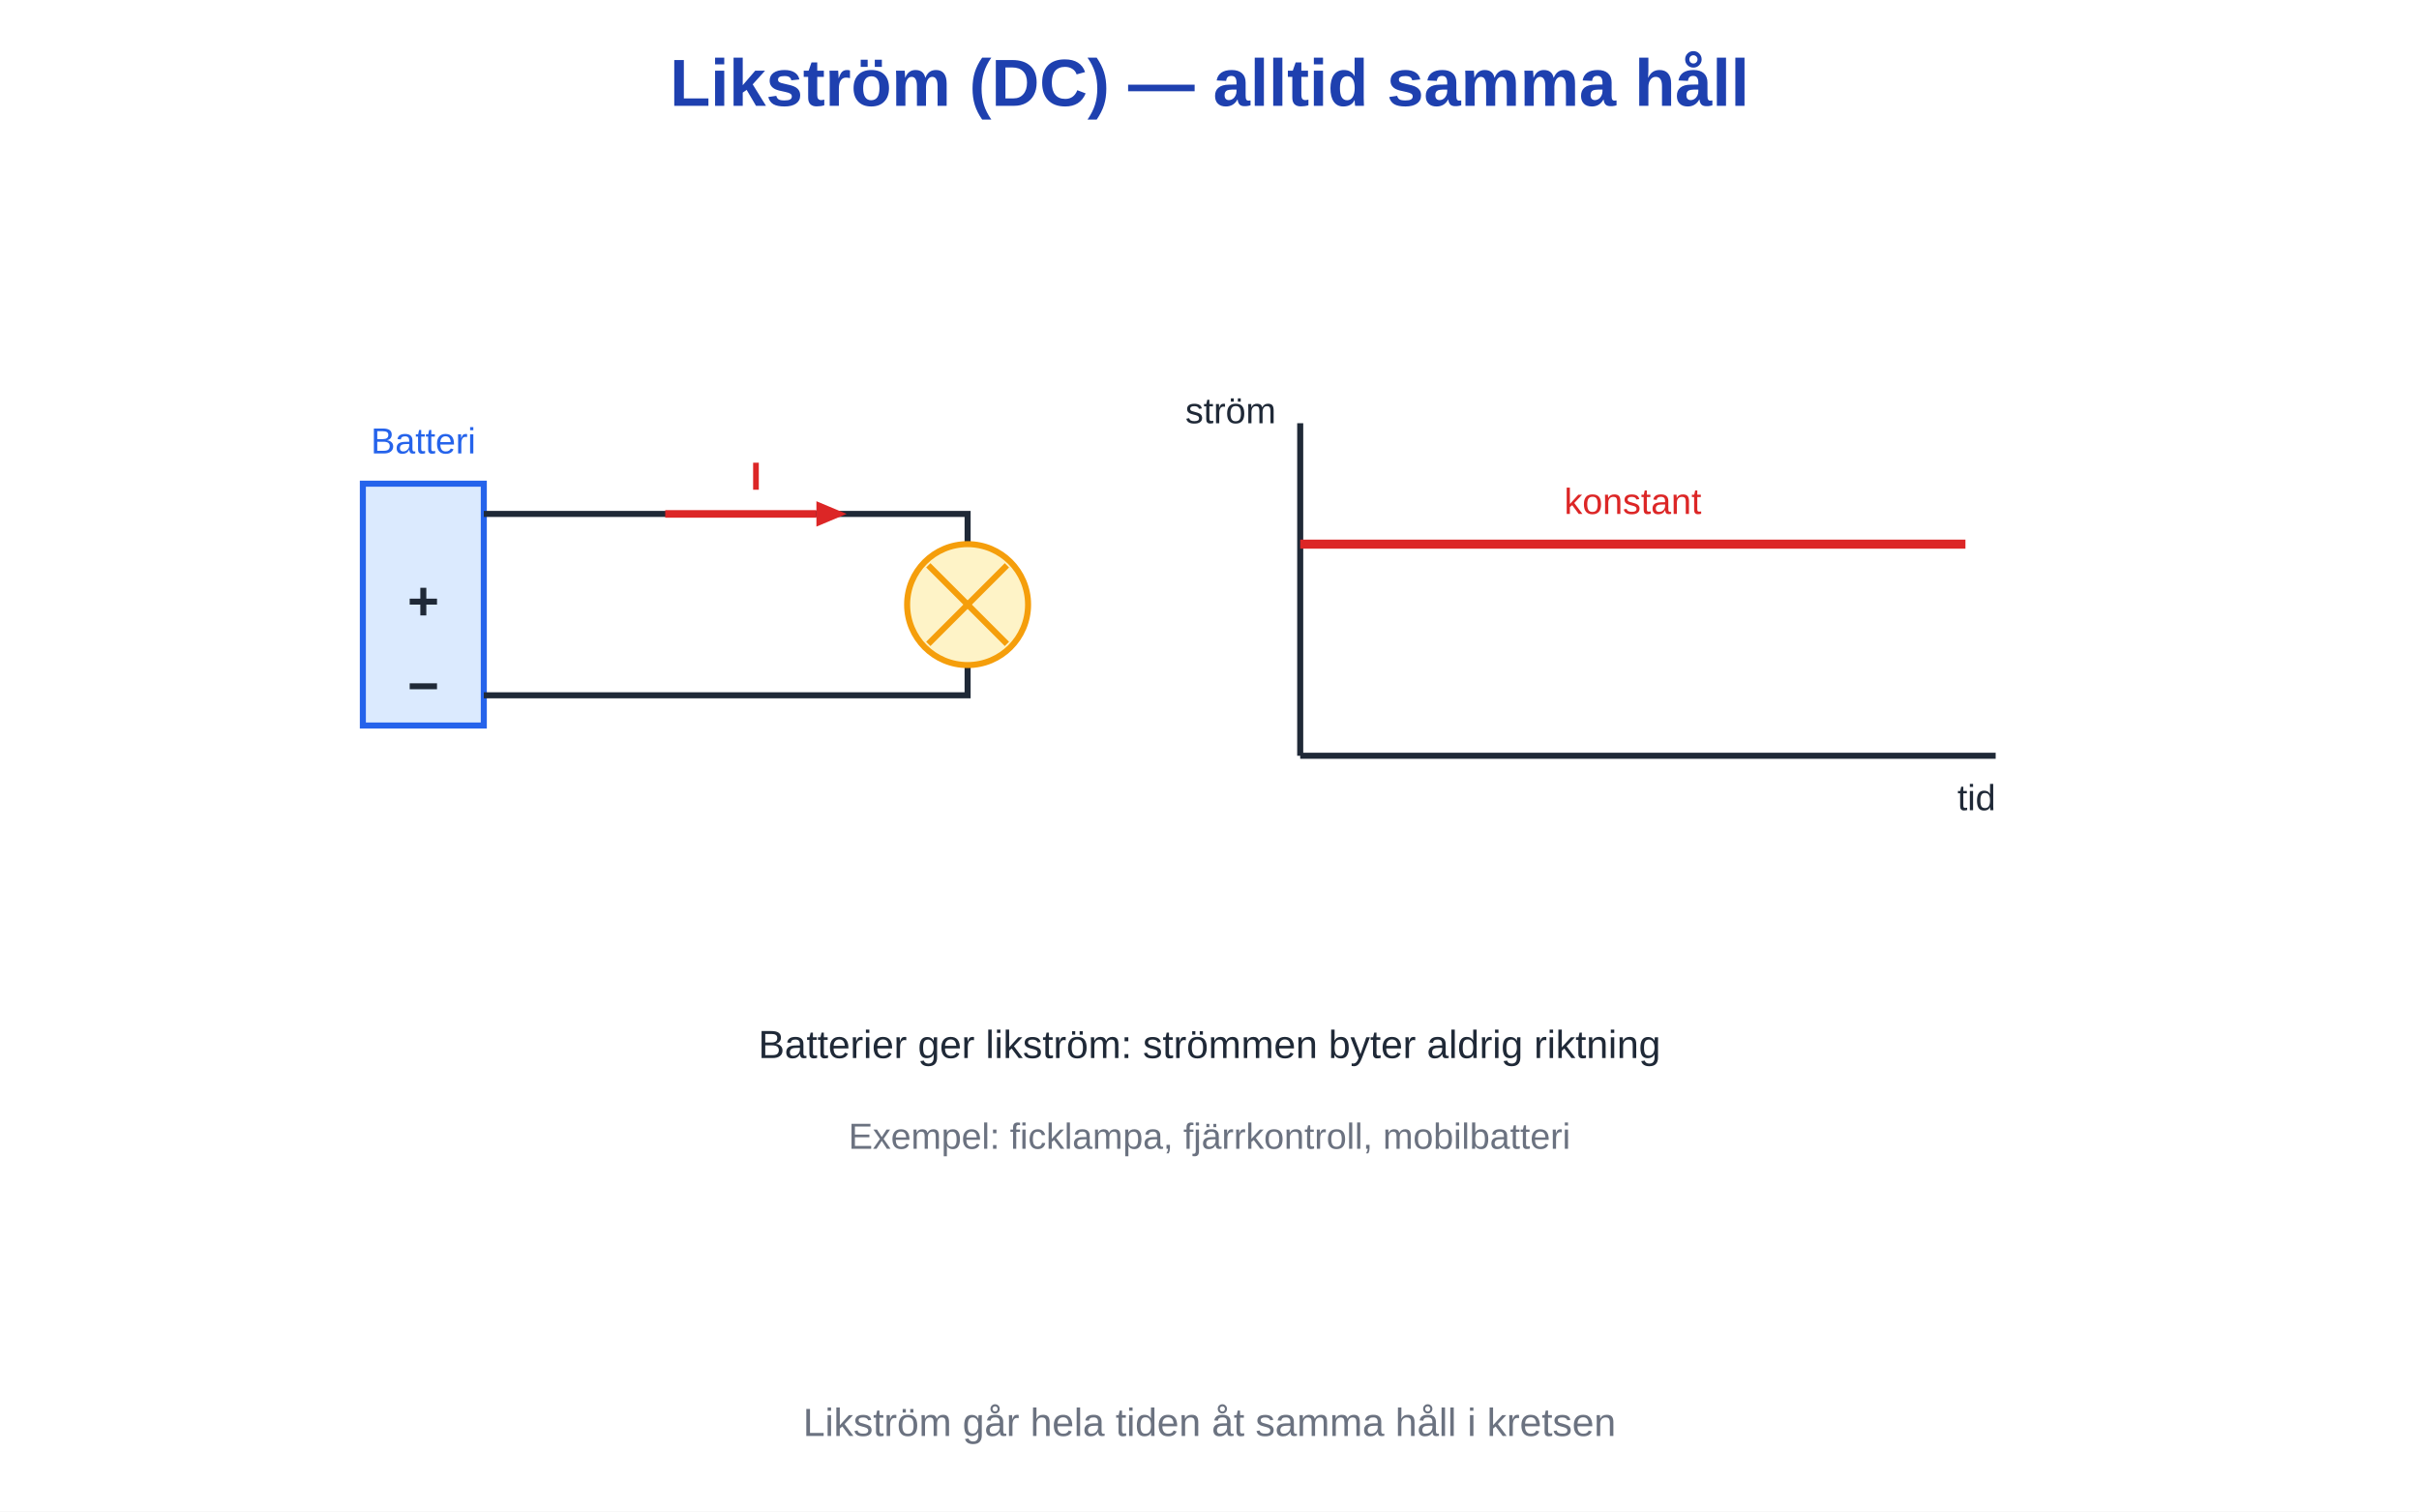
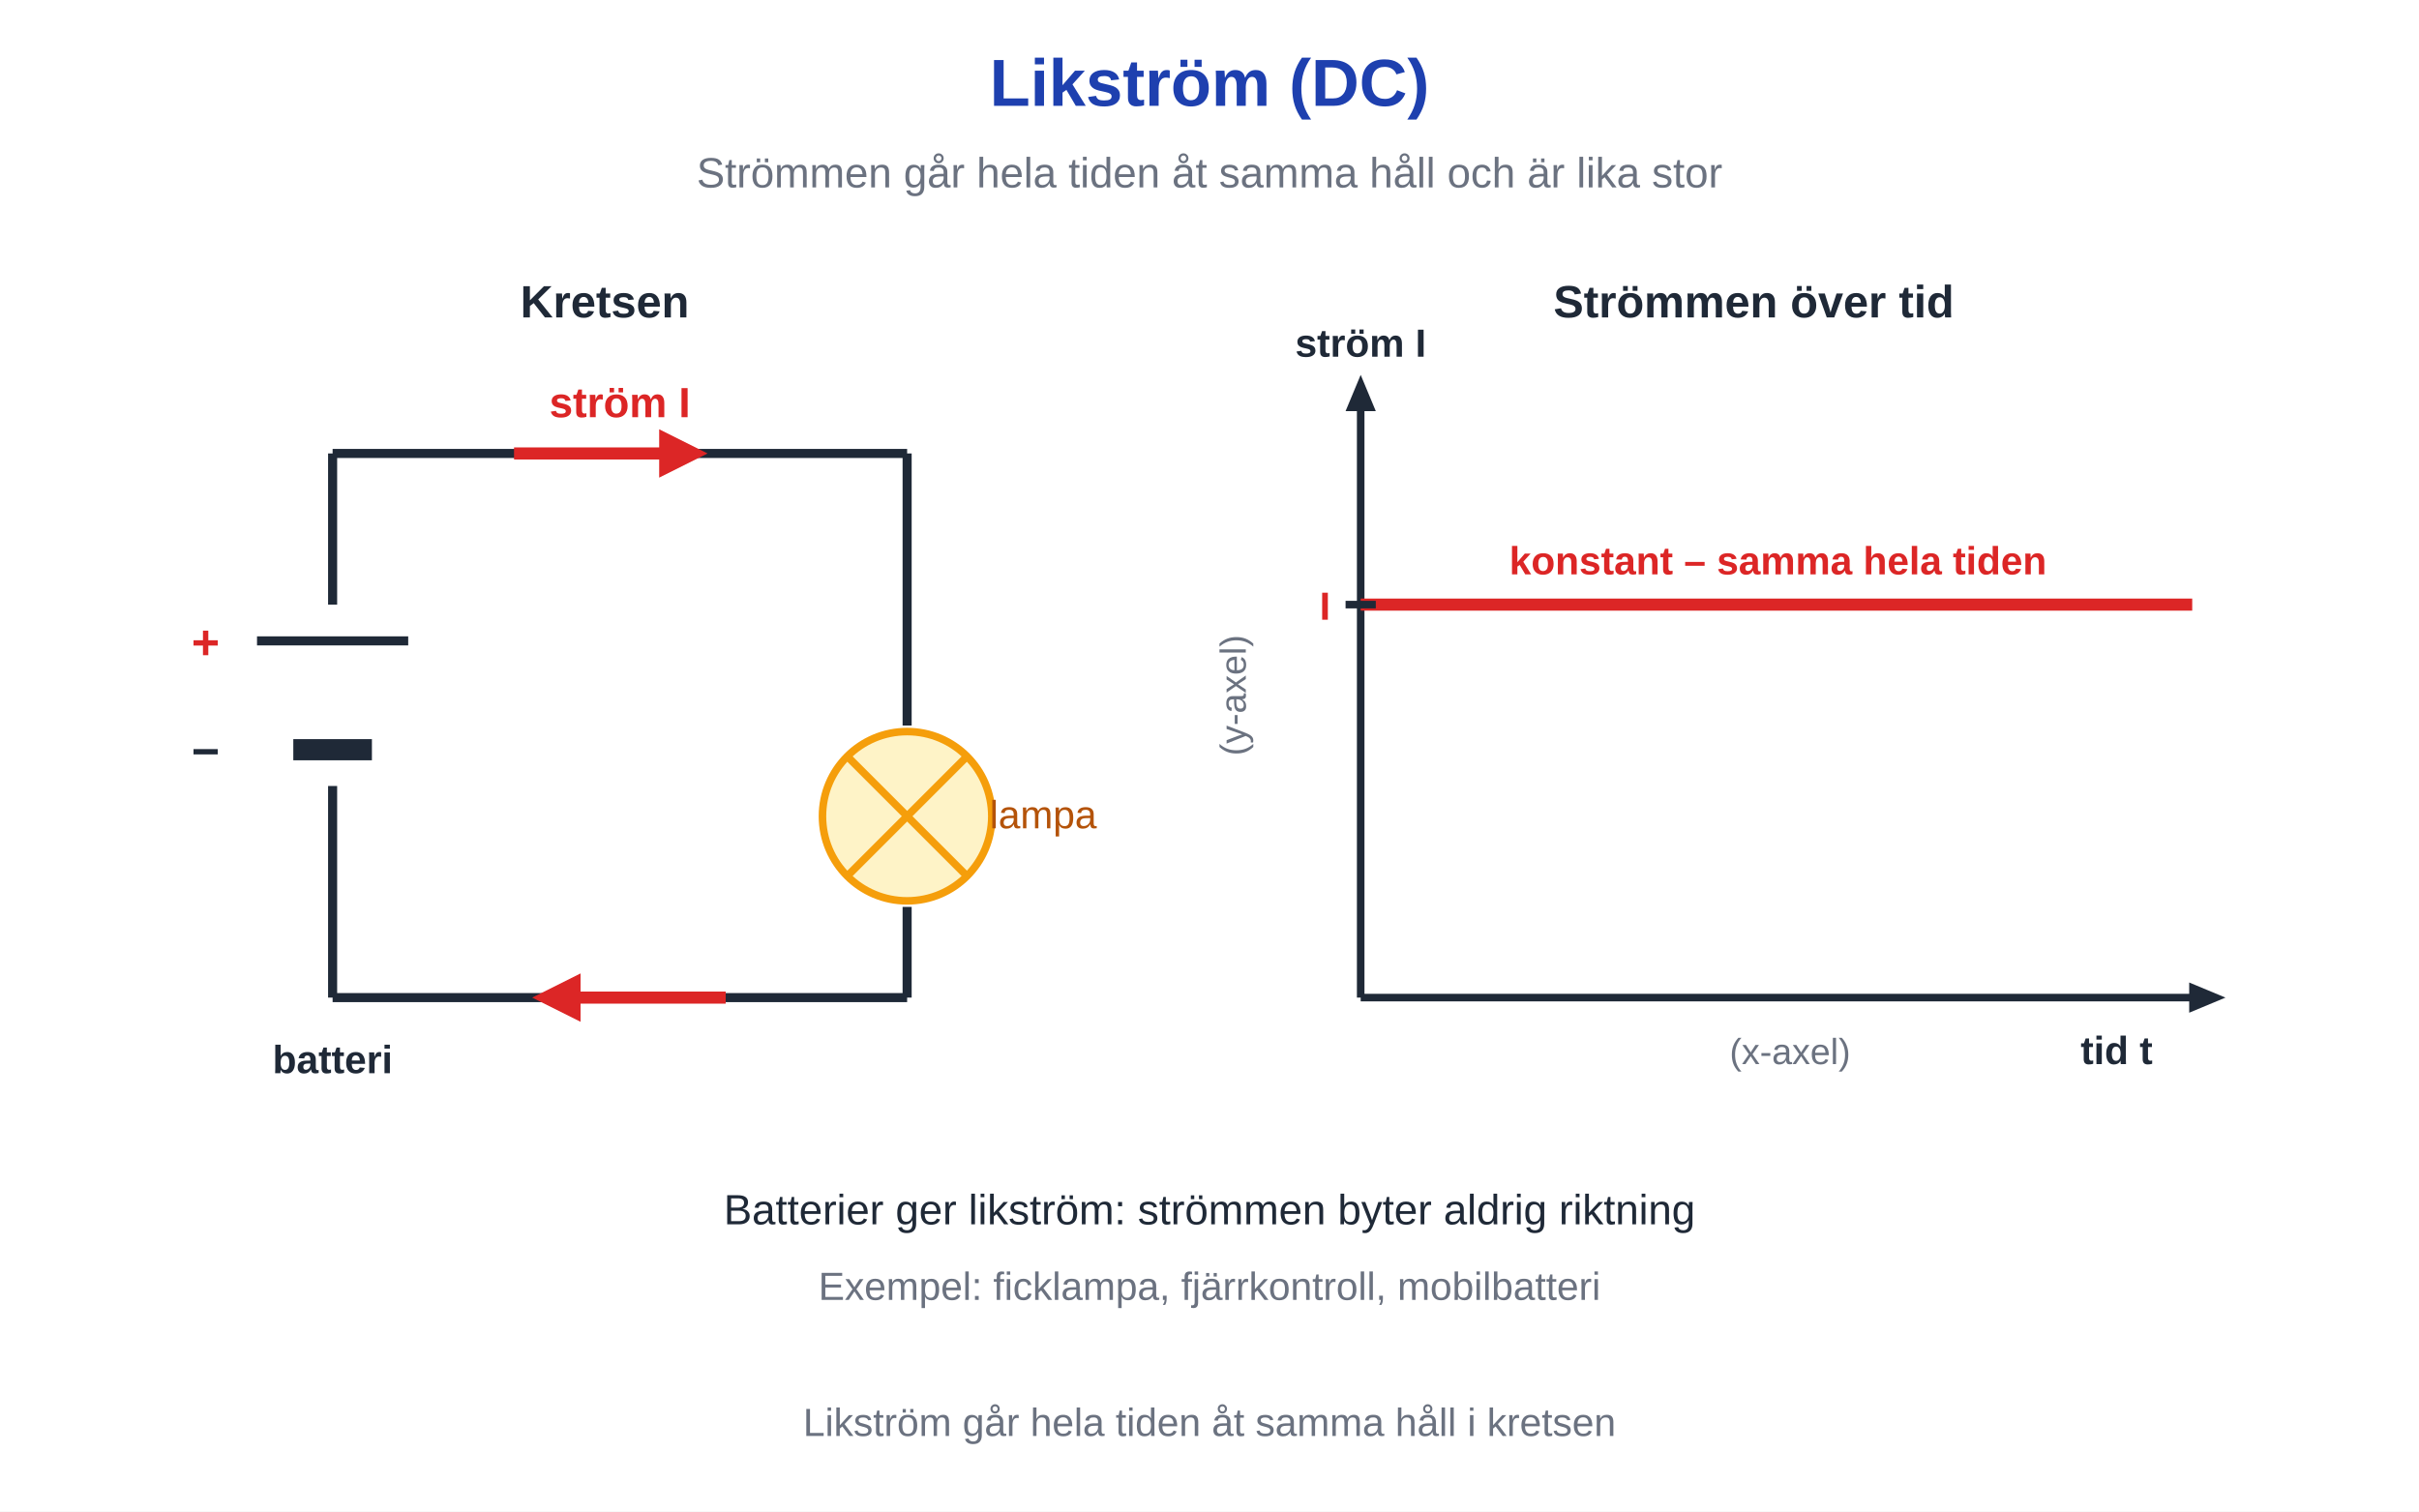
<svg xmlns="http://www.w3.org/2000/svg" viewBox="0 0 800 500" width="800" height="500">
  <rect width="800" height="500" fill="white" />
-   <text x="400" y="35" font-family="Arial,sans-serif" font-size="22" fill="#1e40af" text-anchor="middle" font-weight="bold">Likström (DC) — alltid samma håll</text>
-   <rect x="120" y="160" width="40" height="80" fill="#dbeafe" stroke="#2563eb" stroke-width="2" />
-   <text x="140" y="150" font-family="Arial,sans-serif" font-size="12" fill="#2563eb" text-anchor="middle">Batteri</text>
-   <text x="140" y="205" font-family="Arial,sans-serif" font-size="18" fill="#1f2937" text-anchor="middle" font-weight="bold">+</text>
-   <text x="140" y="233" font-family="Arial,sans-serif" font-size="18" fill="#1f2937" text-anchor="middle" font-weight="bold">−</text>
-   <polyline points="160,170 320,170 320,200" fill="none" stroke="#1f2937" stroke-width="2" />
-   <polyline points="160,230 320,230 320,200" fill="none" stroke="#1f2937" stroke-width="2" />
-   <circle cx="320" cy="200" r="20" fill="#fef3c7" stroke="#f59e0b" stroke-width="2" />
-   <line x1="307" y1="187" x2="333" y2="213" stroke="#f59e0b" stroke-width="2" />
-   <line x1="333" y1="187" x2="307" y2="213" stroke="#f59e0b" stroke-width="2" />
-   <line x1="220.0" y1="170.0" x2="270.0" y2="170.0" stroke="#dc2626" stroke-width="2.5" />
-   <polygon points="280.0,170.0 270.0,174.2 270.0,165.8" fill="#dc2626" />
-   <text x="250" y="162" font-family="Arial,sans-serif" font-size="13" fill="#dc2626" text-anchor="middle" font-weight="bold">I</text>
-   <line x1="430" y1="250" x2="660" y2="250" stroke="#1f2937" stroke-width="2" />
-   <line x1="430" y1="250" x2="430" y2="140" stroke="#1f2937" stroke-width="2" />
-   <text x="660" y="268" font-family="Arial,sans-serif" font-size="12" fill="#1f2937" text-anchor="end">tid</text>
-   <text x="422" y="140" font-family="Arial,sans-serif" font-size="12" fill="#1f2937" text-anchor="end">ström</text>
-   <line x1="430" y1="180" x2="650" y2="180" stroke="#dc2626" stroke-width="3" />
-   <text x="540" y="170" font-family="Arial,sans-serif" font-size="12" fill="#dc2626" text-anchor="middle">konstant</text>
-   <text x="400" y="350" font-family="Arial,sans-serif" font-size="13" fill="#1f2937" text-anchor="middle">Batterier ger likström: strömmen byter aldrig riktning</text>
-   <text x="400" y="380" font-family="Arial,sans-serif" font-size="12" fill="#6b7280" text-anchor="middle">Exempel: ficklampa, fjärrkontroll, mobilbatteri</text>
+   <text x="400" y="35" font-family="Arial,sans-serif" font-size="22" fill="#1e40af" text-anchor="middle" font-weight="bold">Likström (DC)</text>
+   <text x="400" y="62" font-family="Arial,sans-serif" font-size="14" fill="#6b7280" text-anchor="middle">Strömmen går hela tiden åt samma håll och är lika stor</text>
+   <text x="200" y="105" font-family="Arial,sans-serif" font-size="15" fill="#1f2937" text-anchor="middle" font-weight="bold">Kretsen</text>
+   <line x1="110" y1="150" x2="300" y2="150" stroke="#1f2937" stroke-width="3" />
+   <line x1="300" y1="150" x2="300" y2="240" stroke="#1f2937" stroke-width="3" />
+   <line x1="300" y1="300" x2="300" y2="330" stroke="#1f2937" stroke-width="3" />
+   <line x1="300" y1="330" x2="110" y2="330" stroke="#1f2937" stroke-width="3" />
+   <line x1="110" y1="150" x2="110" y2="200" stroke="#1f2937" stroke-width="3" />
+   <line x1="110" y1="260" x2="110" y2="330" stroke="#1f2937" stroke-width="3" />
+   <line x1="85" y1="212" x2="135" y2="212" stroke="#1f2937" stroke-width="3" />
+   <line x1="97" y1="248" x2="123" y2="248" stroke="#1f2937" stroke-width="7" />
+   <text x="68" y="218" font-family="Arial,sans-serif" font-size="16" fill="#dc2626" text-anchor="middle" font-weight="bold">+</text>
+   <text x="68" y="254" font-family="Arial,sans-serif" font-size="16" fill="#1f2937" text-anchor="middle" font-weight="bold">−</text>
+   <text x="110" y="355" font-family="Arial,sans-serif" font-size="13" fill="#1f2937" text-anchor="middle" font-weight="bold">batteri</text>
+   <circle cx="300" cy="270" r="28" fill="#fef3c7" stroke="#f59e0b" stroke-width="2.5" />
+   <line x1="280" y1="250" x2="320" y2="290" stroke="#f59e0b" stroke-width="2.5" />
+   <line x1="320" y1="250" x2="280" y2="290" stroke="#f59e0b" stroke-width="2.5" />
+   <text x="345" y="274" font-family="Arial,sans-serif" font-size="13" fill="#b45309" text-anchor="middle">lampa</text>
+   <line x1="170" y1="150" x2="220" y2="150" stroke="#dc2626" stroke-width="4" />
+   <polygon points="234,150 218,142 218,158" fill="#dc2626" />
+   <line x1="240" y1="330" x2="190" y2="330" stroke="#dc2626" stroke-width="4" />
+   <polygon points="176,330 192,322 192,338" fill="#dc2626" />
+   <text x="205" y="138" font-family="Arial,sans-serif" font-size="14" fill="#dc2626" text-anchor="middle" font-weight="bold">ström I</text>
+   <text x="580" y="105" font-family="Arial,sans-serif" font-size="15" fill="#1f2937" text-anchor="middle" font-weight="bold">Strömmen över tid</text>
+   <line x1="450" y1="130" x2="450" y2="330" stroke="#1f2937" stroke-width="2.5" />
+   <line x1="450" y1="330" x2="730" y2="330" stroke="#1f2937" stroke-width="2.5" />
+   <polygon points="450,124 445,136 455,136" fill="#1f2937" />
+   <text x="450" y="118" font-family="Arial,sans-serif" font-size="13" fill="#1f2937" text-anchor="middle" font-weight="bold">ström I</text>
+   <polygon points="736,330 724,325 724,335" fill="#1f2937" />
+   <text x="700" y="352" font-family="Arial,sans-serif" font-size="13" fill="#1f2937" text-anchor="middle" font-weight="bold">tid t</text>
+   <text x="592" y="352" font-family="Arial,sans-serif" font-size="12" fill="#6b7280" text-anchor="middle">(x-axel)</text>
+   <text x="412" y="230" font-family="Arial,sans-serif" font-size="12" fill="#6b7280" text-anchor="middle" transform="rotate(-90 412 230)">(y-axel)</text>
+   <line x1="450" y1="200" x2="725" y2="200" stroke="#dc2626" stroke-width="4" />
+   <line x1="445" y1="200" x2="455" y2="200" stroke="#1f2937" stroke-width="2.5" />
+   <text x="440" y="205" font-family="Arial,sans-serif" font-size="13" fill="#dc2626" text-anchor="end" font-weight="bold">I</text>
+   <text x="588" y="190" font-family="Arial,sans-serif" font-size="13" fill="#dc2626" text-anchor="middle" font-weight="bold">konstant – samma hela tiden</text>
+   <text x="400" y="405" font-family="Arial,sans-serif" font-size="14" fill="#1f2937" text-anchor="middle">Batterier ger likström: strömmen byter aldrig riktning</text>
+   <text x="400" y="430" font-family="Arial,sans-serif" font-size="13" fill="#6b7280" text-anchor="middle">Exempel: ficklampa, fjärrkontroll, mobilbatteri</text>
  <text x="400" y="475" font-family="Arial,sans-serif" font-size="13" fill="#6b7280" text-anchor="middle">Likström går hela tiden åt samma håll i kretsen</text>
</svg>
